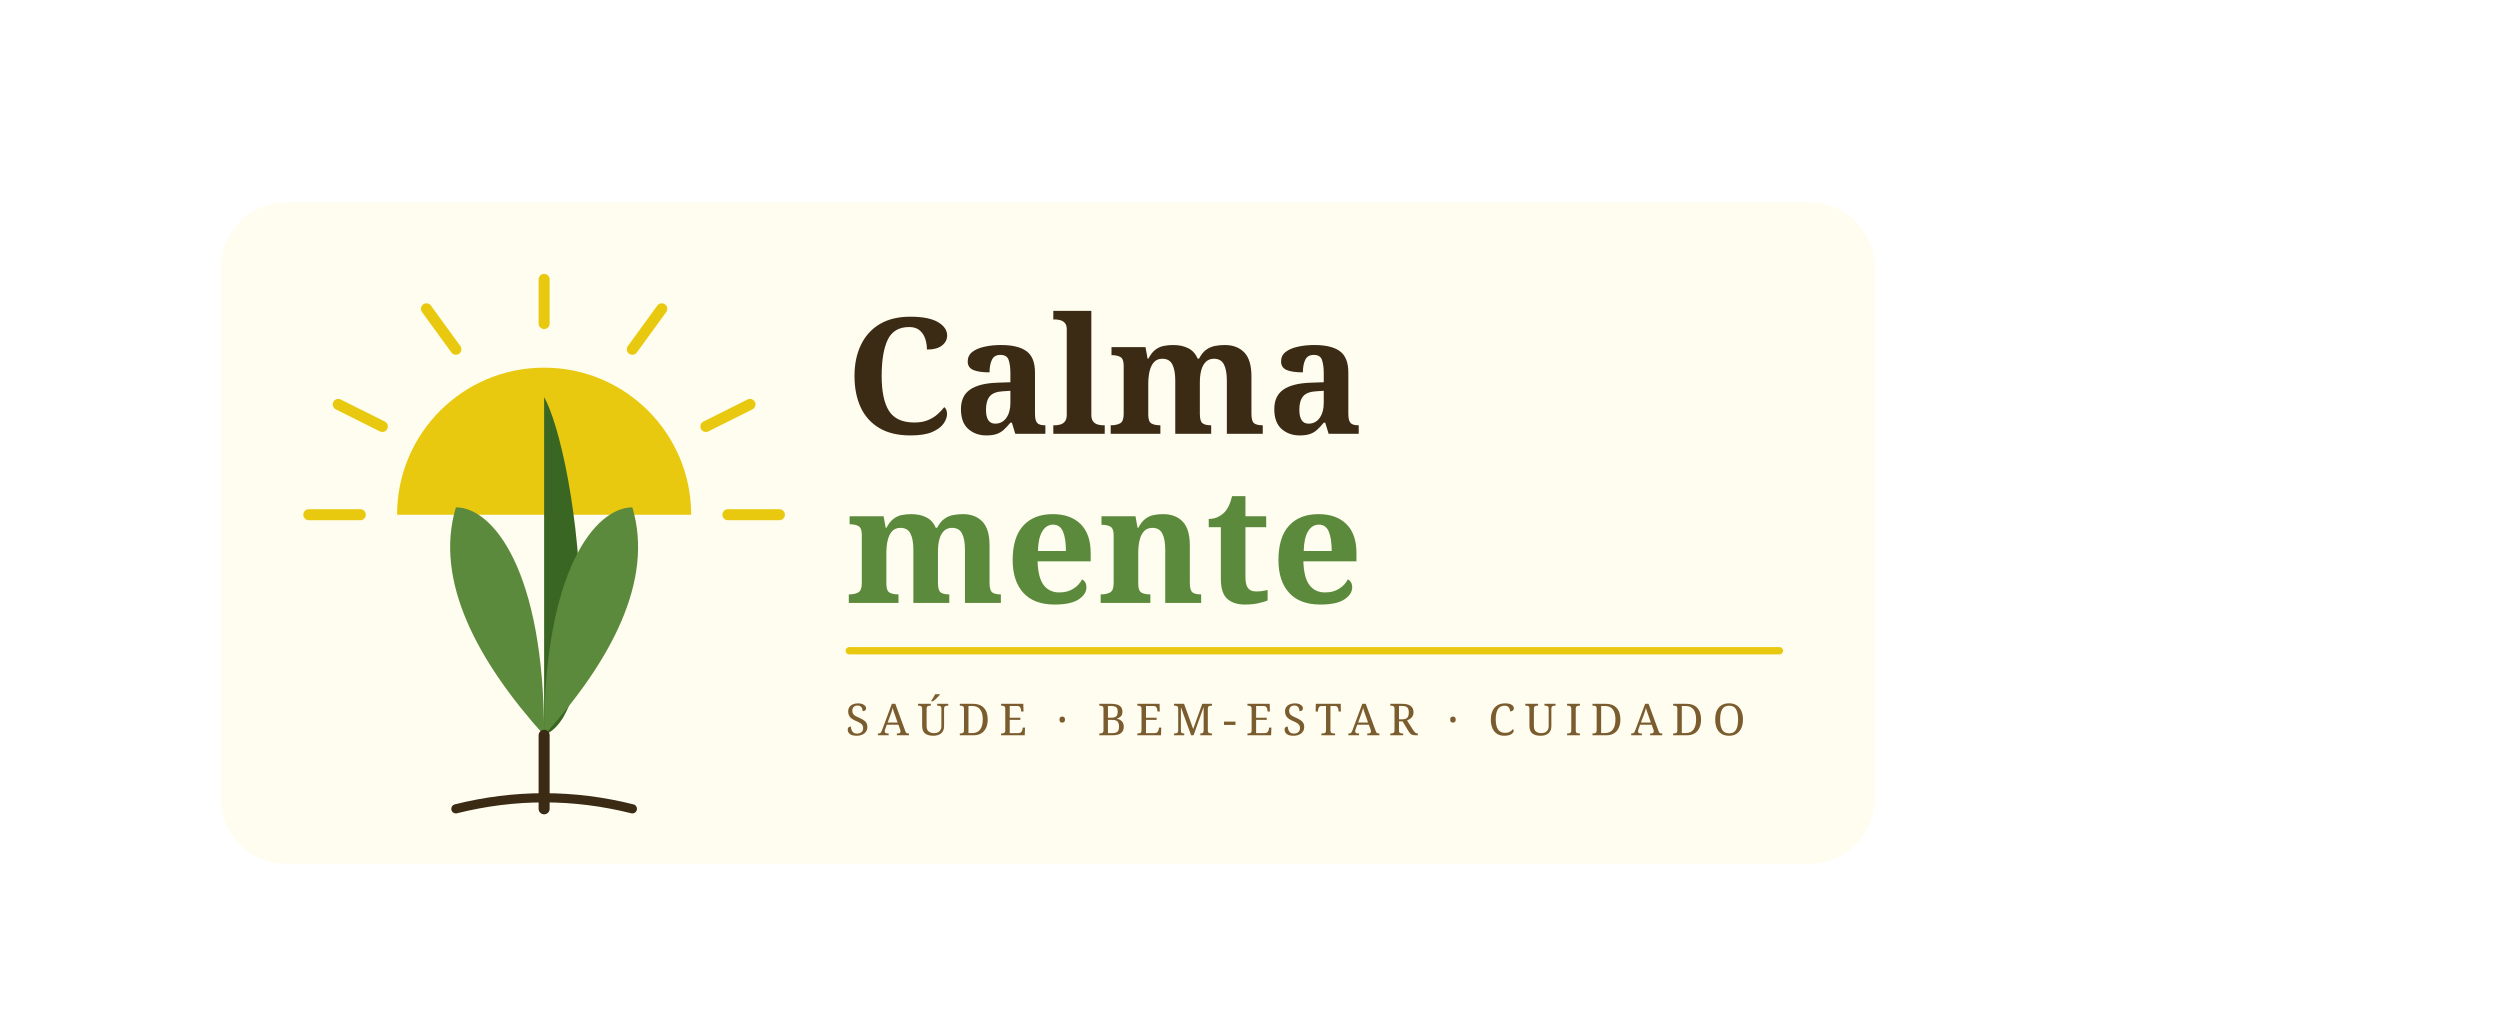
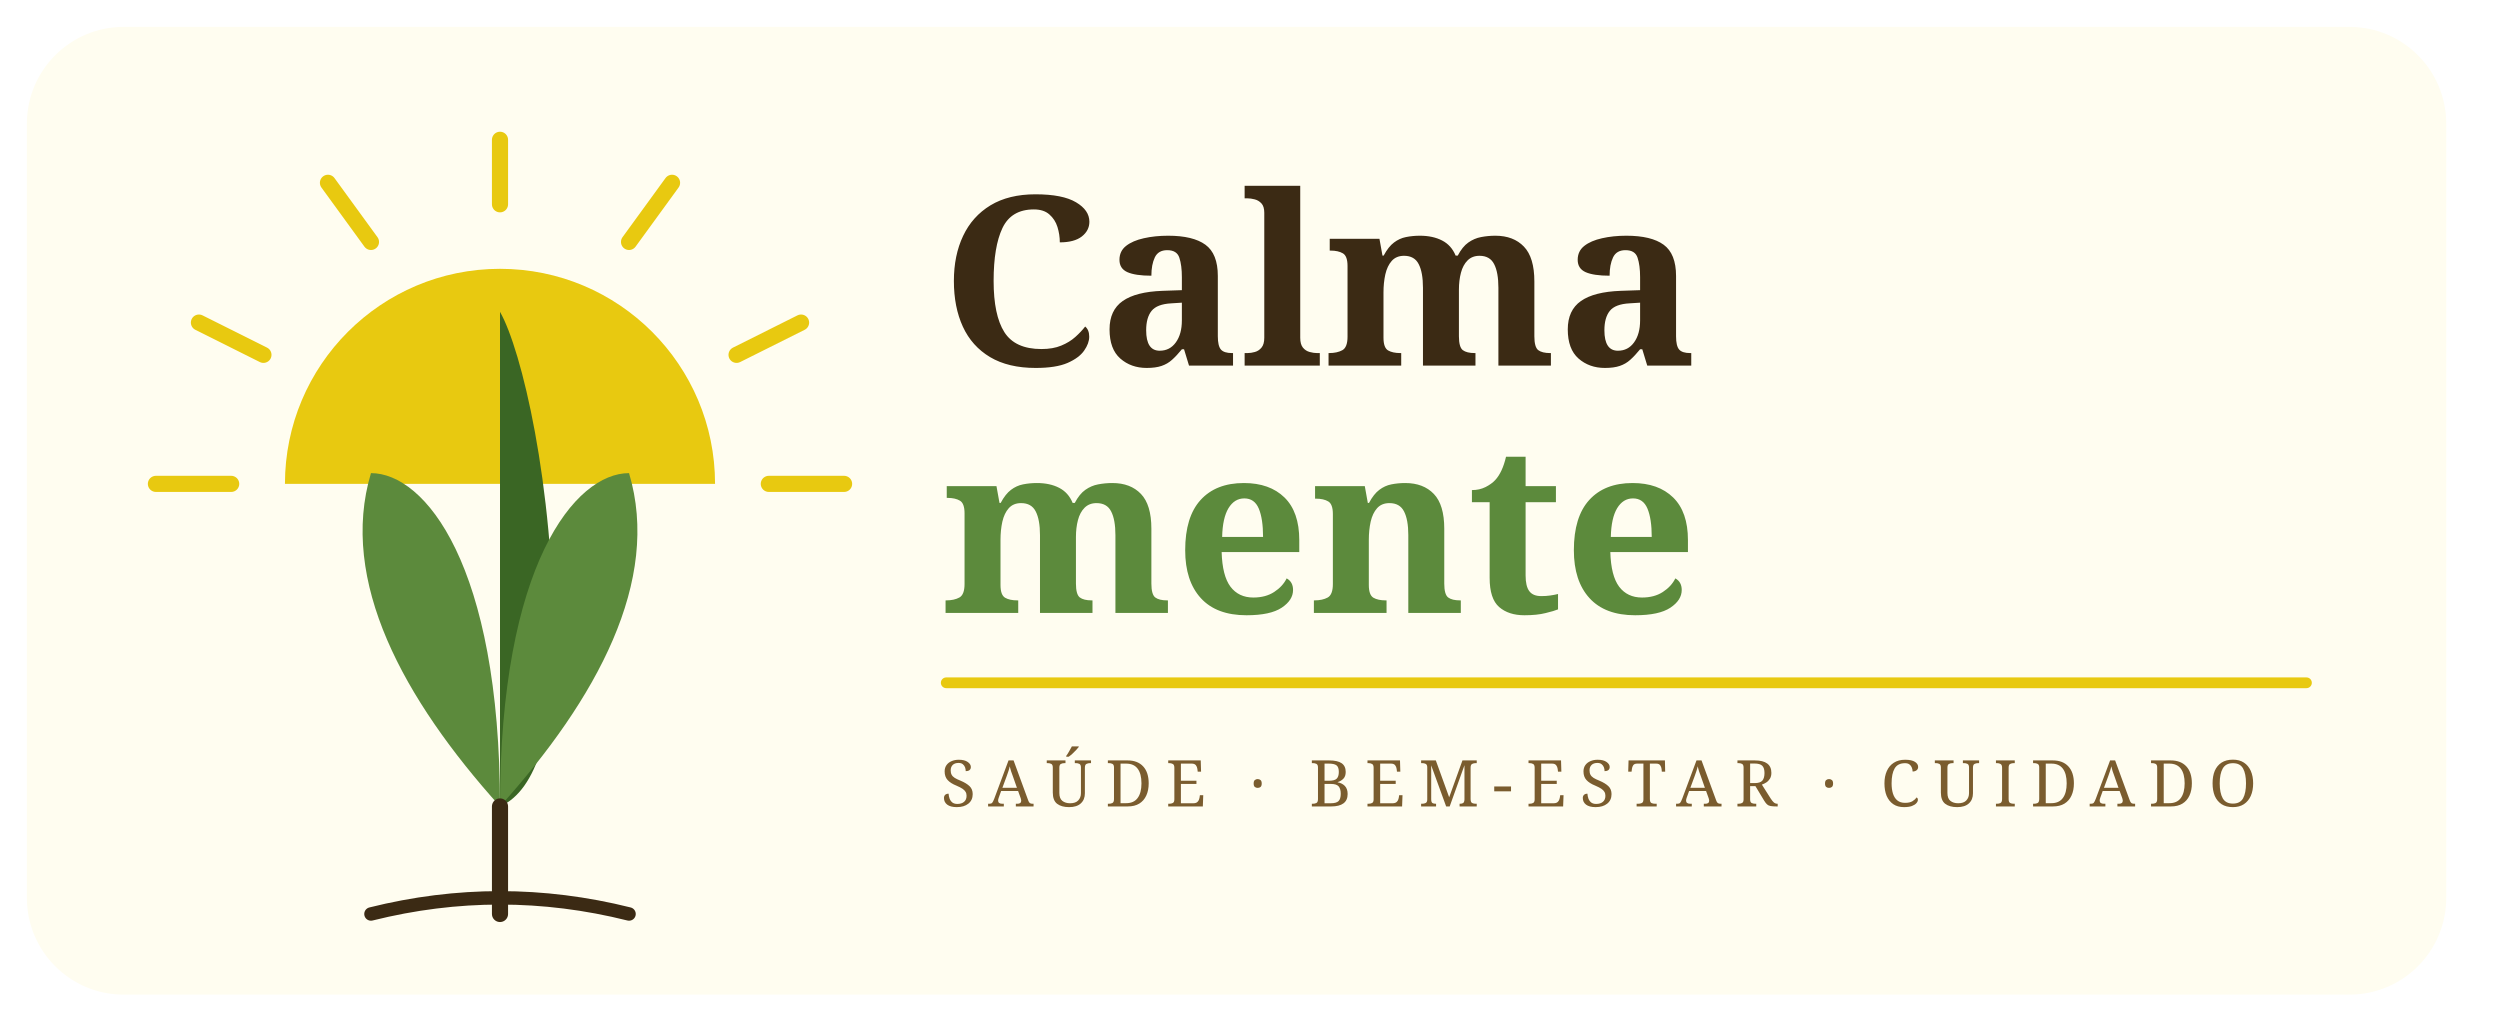
- <svg xmlns="http://www.w3.org/2000/svg" width="100%" viewBox="0 0 680 280" role="img">
+ <svg xmlns="http://www.w3.org/2000/svg" width="100%" viewBox="55 50 465 190" role="img">
  <rect x="60" y="55" width="450" height="180" rx="18" fill="#FFFDF0" />
  <path d="M108,140 A40,40 0 0,1 188,140" fill="#E8C910" />
  <line x1="148" y1="88" x2="148" y2="76" stroke="#E8C910" stroke-width="3" stroke-linecap="round" />
  <line x1="172" y1="95" x2="180" y2="84" stroke="#E8C910" stroke-width="3" stroke-linecap="round" />
  <line x1="124" y1="95" x2="116" y2="84" stroke="#E8C910" stroke-width="3" stroke-linecap="round" />
  <line x1="192" y1="116" x2="204" y2="110" stroke="#E8C910" stroke-width="3" stroke-linecap="round" />
  <line x1="104" y1="116" x2="92" y2="110" stroke="#E8C910" stroke-width="3" stroke-linecap="round" />
  <line x1="198" y1="140" x2="212" y2="140" stroke="#E8C910" stroke-width="3" stroke-linecap="round" />
  <line x1="98" y1="140" x2="84" y2="140" stroke="#E8C910" stroke-width="3" stroke-linecap="round" />
  <path d="M148,200 C130,180 118,158 124,138 C134,138 148,155 148,200 Z" fill="#5C8A3C" />
  <path d="M148,200 C148,170 148,140 148,108 C152,115 158,140 158,170 C158,185 155,197 148,200 Z" fill="#3A6624" />
  <path d="M148,200 C166,180 178,158 172,138 C162,138 148,155 148,200 Z" fill="#5C8A3C" />
  <line x1="148" y1="200" x2="148" y2="220" stroke="#3B2A14" stroke-width="3" stroke-linecap="round" />
  <path d="M124,220 Q148,214 172,220" fill="none" stroke="#3B2A14" stroke-width="2.5" stroke-linecap="round" />
  <text x="230" y="118" font-family="Georgia, serif" font-size="44" font-weight="700" fill="#3B2A14">Calma</text>
  <text x="230" y="164" font-family="Georgia, serif" font-size="44" font-weight="700" fill="#5C8A3C">mente</text>
  <rect x="230" y="176" width="255" height="2" rx="1" fill="#E8C910" />
  <text x="230" y="200" font-family="Georgia, serif" font-size="12" fill="#7A5C2E" letter-spacing="2.5">SAÚDE · BEM-ESTAR · CUIDADO</text>
</svg>
